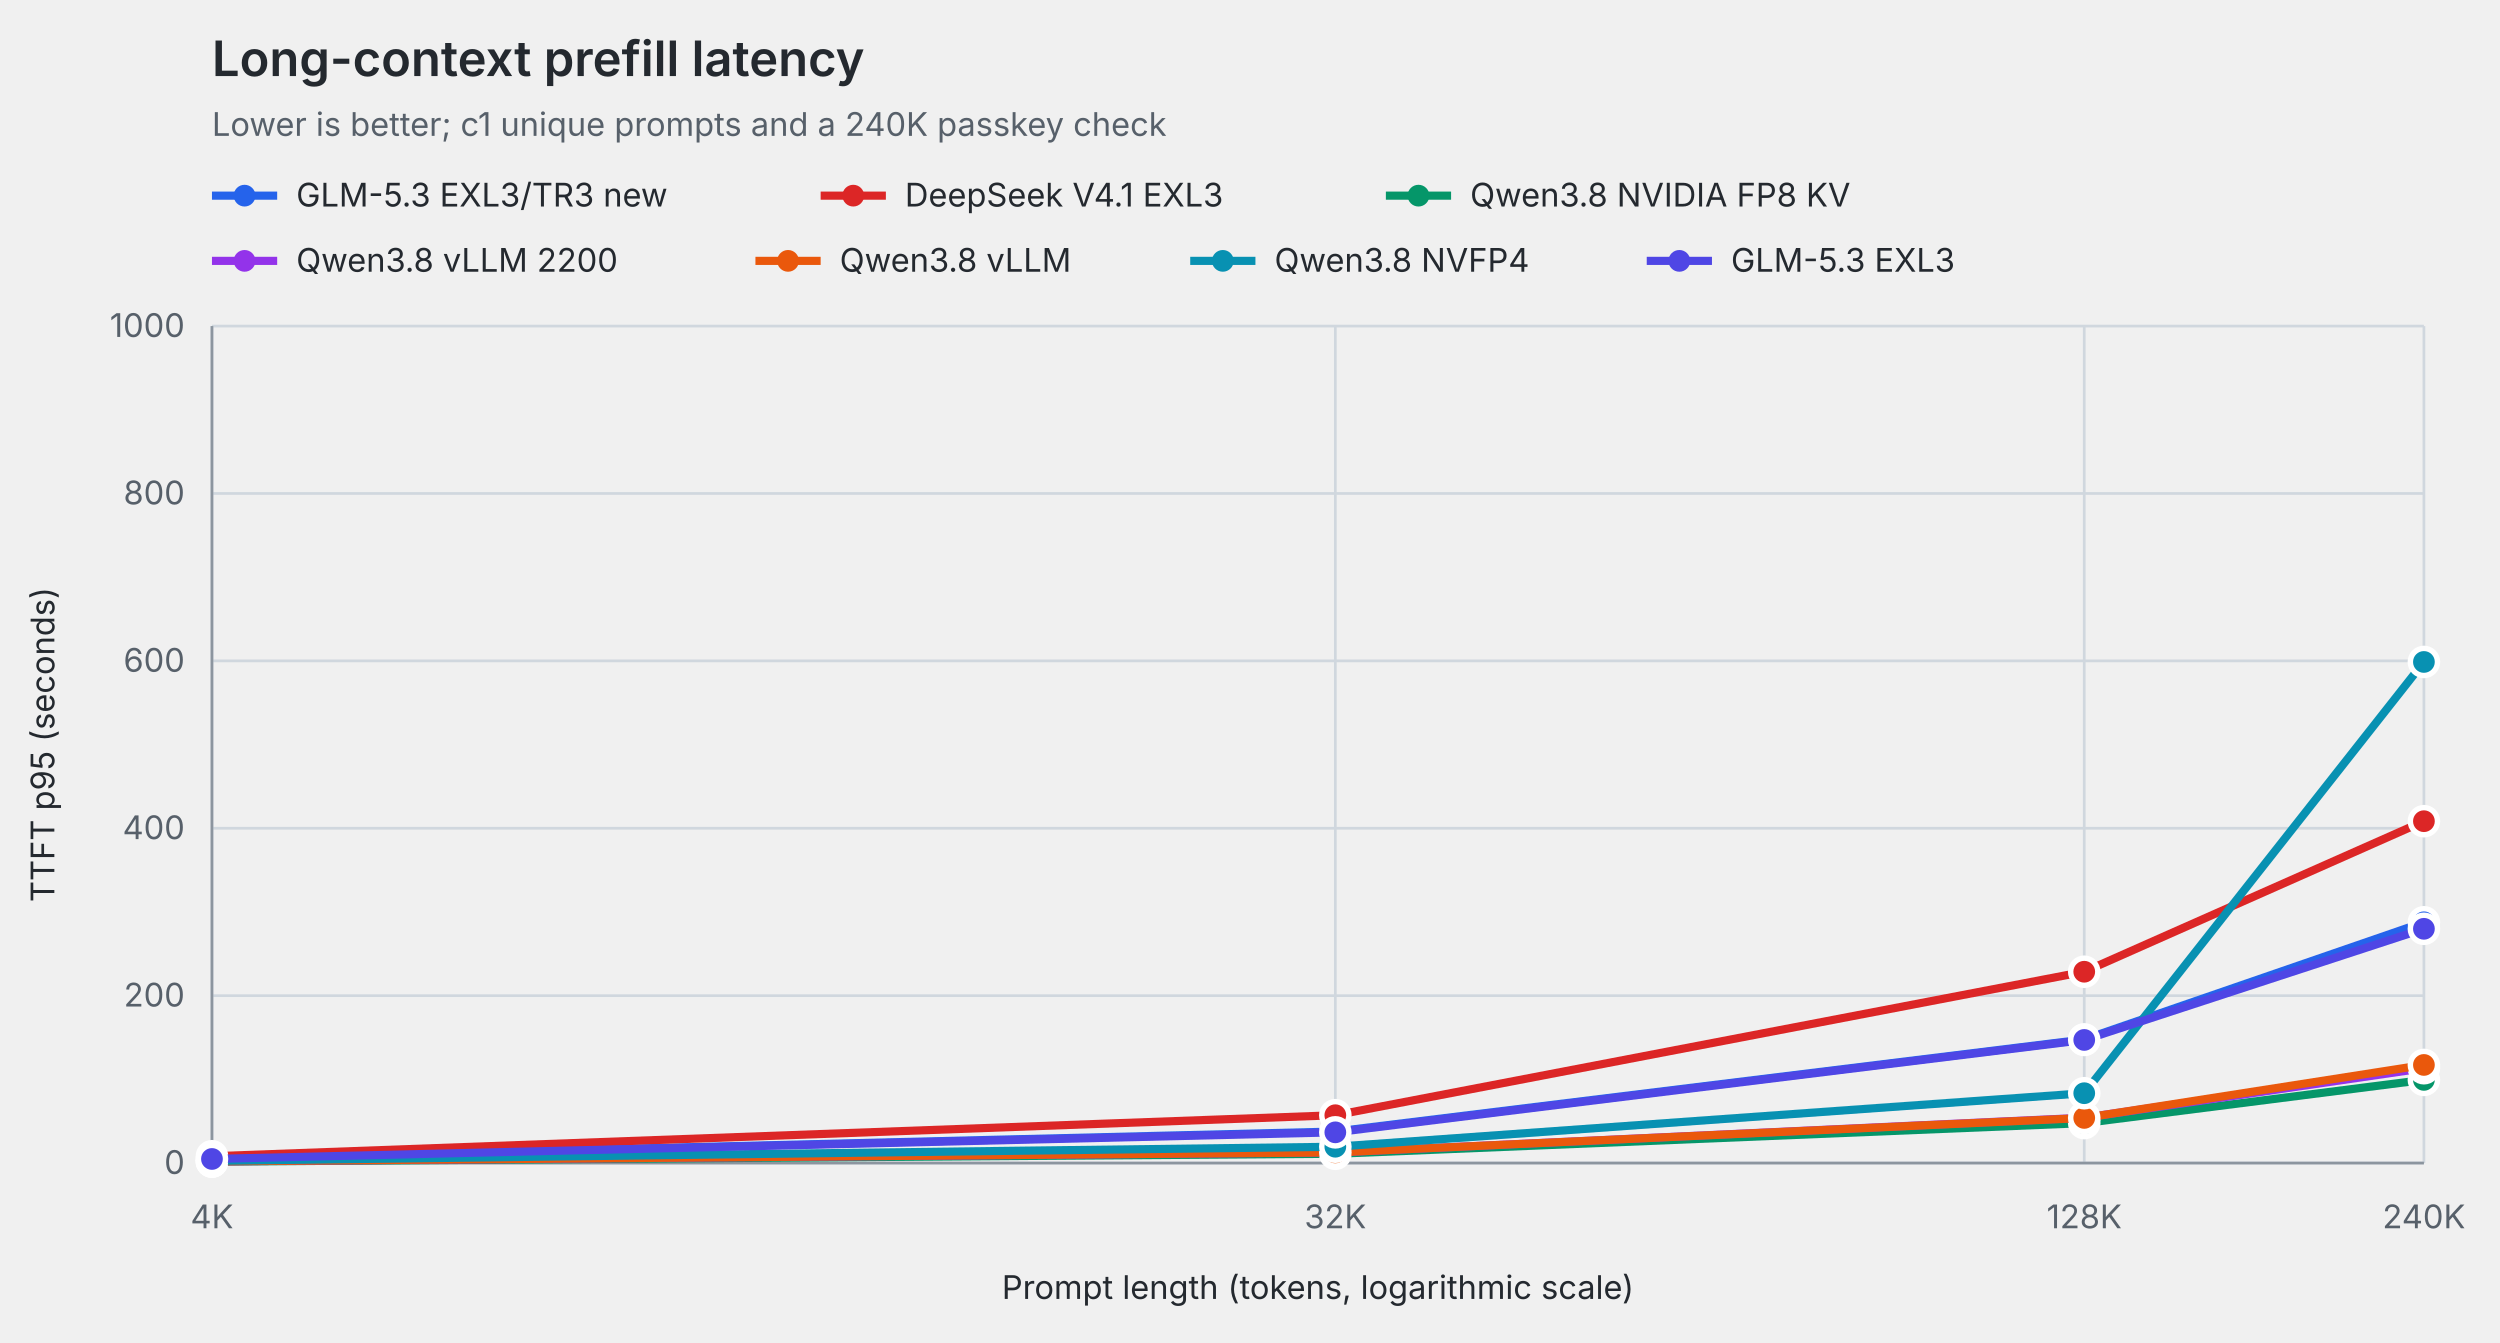
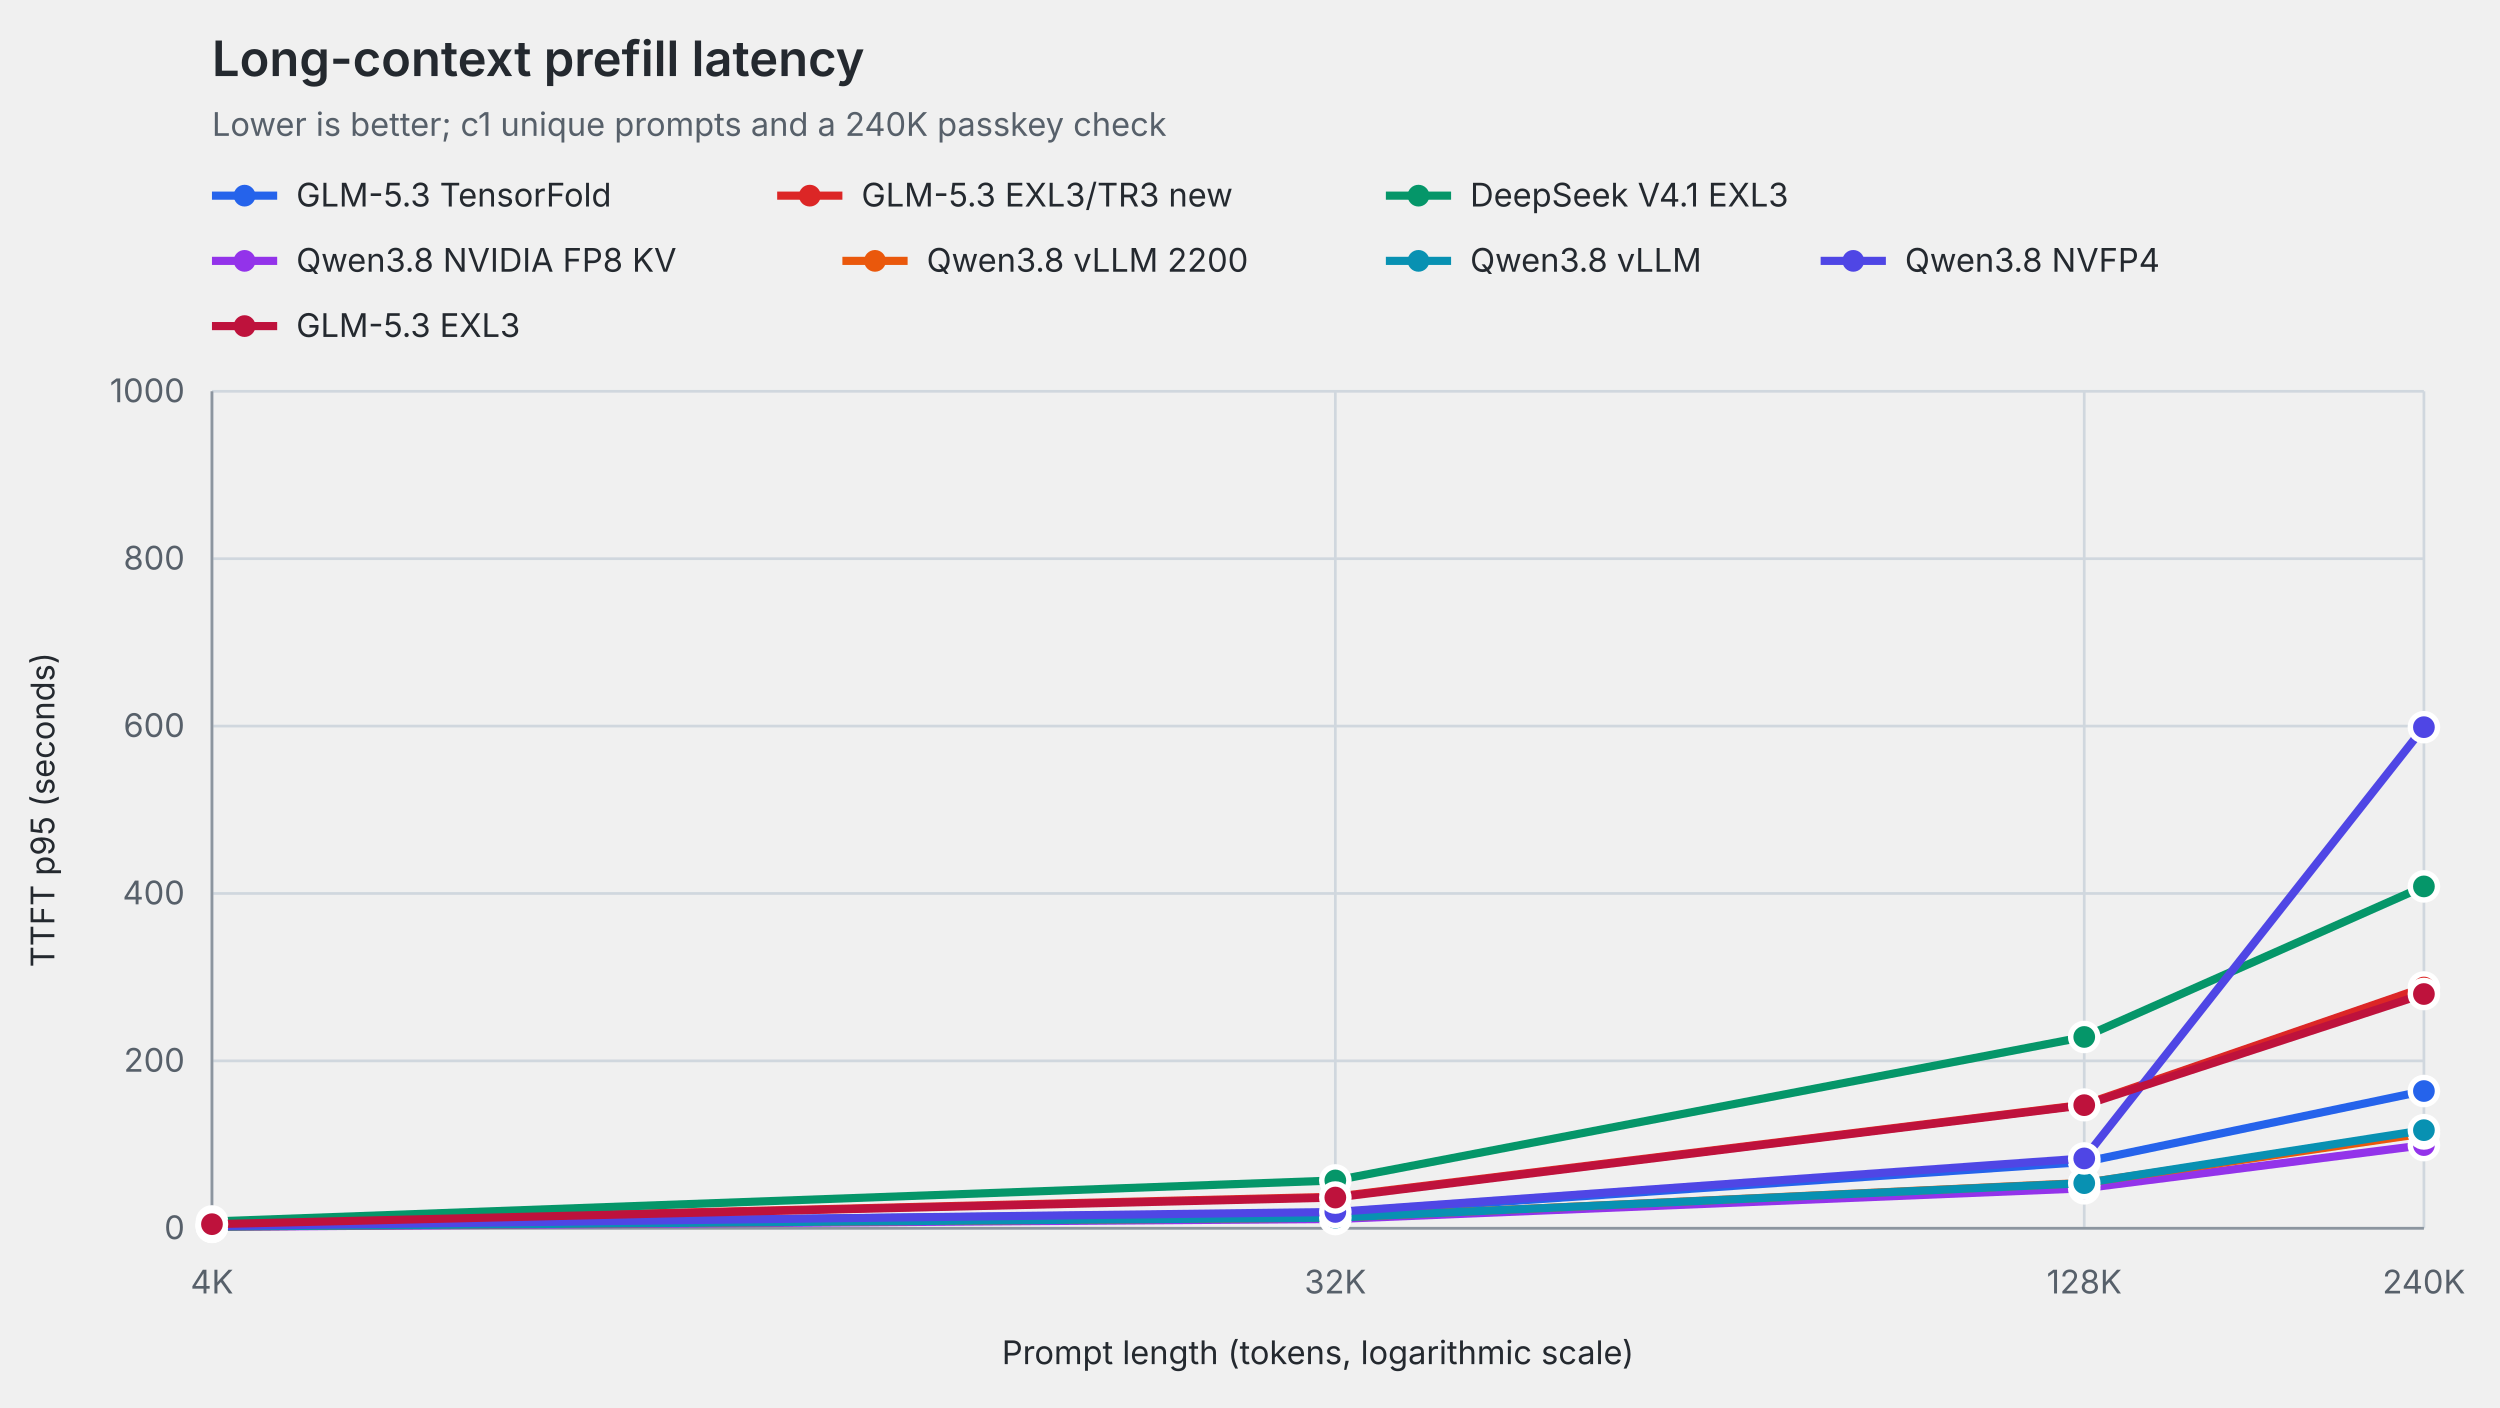
- <svg xmlns="http://www.w3.org/2000/svg" width="920" height="494" viewBox="0 0 920 494" role="img" aria-labelledby="title desc">
+ <svg xmlns="http://www.w3.org/2000/svg" width="920" height="518" viewBox="0 0 920 518" role="img" aria-labelledby="title desc">
  <style>
    :root { color-scheme: light dark; }
    text { font-family: ui-sans-serif, system-ui, -apple-system, BlinkMacSystemFont, "Segoe UI", sans-serif; fill: #24292f; font-size: 12px; }
    .title { font-size: 18px; font-weight: 600; }
    .subtitle, .tick { fill: #57606a; }
    .grid { stroke: #d0d7de; stroke-width: 1; }
    .axis { stroke: #8c959f; stroke-width: 1; }
    .series { fill: none; stroke-width: 3; stroke-linejoin: round; stroke-linecap: round; }
    .marker { stroke: #ffffff; stroke-width: 2; }
    @media (prefers-color-scheme: dark) {
      text { fill: #f0f6fc; }
      .subtitle, .tick { fill: #8c959f; }
      .grid { stroke: #30363d; }
      .axis { stroke: #6e7681; }
      .marker { stroke: #0d1117; }
    }
  </style>
  <text class="title" x="78" y="28">Long-context prefill latency</text>
  <text class="subtitle" x="78" y="50">Lower is better; c1 unique prompts and a 240K passkey check</text>
  <line x1="78" y1="72" x2="102" y2="72" stroke="#2563eb" stroke-width="3" stroke-dasharray="" />
  <circle cx="90" cy="72" r="4" fill="#2563eb" />
-   <text x="109" y="76">GLM-5.3 EXL3/TR3 new</text>
-   <line x1="302" y1="72" x2="326" y2="72" stroke="#dc2626" stroke-width="3" stroke-dasharray="" />
-   <circle cx="314" cy="72" r="4" fill="#dc2626" />
-   <text x="333" y="76">DeepSeek V4.1 EXL3</text>
+   <text x="109" y="76">GLM-5.3 TensorFold</text>
+   <line x1="286" y1="72" x2="310" y2="72" stroke="#dc2626" stroke-width="3" stroke-dasharray="" />
+   <circle cx="298" cy="72" r="4" fill="#dc2626" />
+   <text x="317" y="76">GLM-5.3 EXL3/TR3 new</text>
  <line x1="510" y1="72" x2="534" y2="72" stroke="#059669" stroke-width="3" stroke-dasharray="" />
  <circle cx="522" cy="72" r="4" fill="#059669" />
-   <text x="541" y="76">Qwen3.8 NVIDIA FP8 KV</text>
+   <text x="541" y="76">DeepSeek V4.1 EXL3</text>
  <line x1="78" y1="96" x2="102" y2="96" stroke="#9333ea" stroke-width="3" stroke-dasharray="" />
  <circle cx="90" cy="96" r="4" fill="#9333ea" />
-   <text x="109" y="100">Qwen3.8 vLLM 2200</text>
-   <line x1="278" y1="96" x2="302" y2="96" stroke="#ea580c" stroke-width="3" stroke-dasharray="" />
-   <circle cx="290" cy="96" r="4" fill="#ea580c" />
-   <text x="309" y="100">Qwen3.8 vLLM</text>
-   <line x1="438" y1="96" x2="462" y2="96" stroke="#0891b2" stroke-width="3" stroke-dasharray="" />
-   <circle cx="450" cy="96" r="4" fill="#0891b2" />
-   <text x="469" y="100">Qwen3.8 NVFP4</text>
-   <line x1="606" y1="96" x2="630" y2="96" stroke="#4f46e5" stroke-width="3" stroke-dasharray="" />
-   <circle cx="618" cy="96" r="4" fill="#4f46e5" />
-   <text x="637" y="100">GLM-5.3 EXL3</text>
-   <line class="grid" x1="78" y1="428.0" x2="892" y2="428.0" />
-   <text class="tick" x="68" y="432.0" text-anchor="end">0</text>
-   <line class="grid" x1="78" y1="366.4" x2="892" y2="366.4" />
-   <text class="tick" x="68" y="370.4" text-anchor="end">200</text>
-   <line class="grid" x1="78" y1="304.8" x2="892" y2="304.8" />
-   <text class="tick" x="68" y="308.8" text-anchor="end">400</text>
-   <line class="grid" x1="78" y1="243.2" x2="892" y2="243.2" />
-   <text class="tick" x="68" y="247.2" text-anchor="end">600</text>
-   <line class="grid" x1="78" y1="181.6" x2="892" y2="181.6" />
-   <text class="tick" x="68" y="185.6" text-anchor="end">800</text>
-   <line class="grid" x1="78" y1="120.0" x2="892" y2="120.0" />
-   <text class="tick" x="68" y="124.0" text-anchor="end">1000</text>
-   <line class="grid" x1="78.0" y1="120" x2="78.0" y2="428" />
-   <text class="tick" x="78.0" y="452" text-anchor="middle">4K</text>
-   <line class="grid" x1="491.4" y1="120" x2="491.4" y2="428" />
-   <text class="tick" x="491.4" y="452" text-anchor="middle">32K</text>
-   <line class="grid" x1="767.0" y1="120" x2="767.0" y2="428" />
-   <text class="tick" x="767.0" y="452" text-anchor="middle">128K</text>
-   <line class="grid" x1="892.0" y1="120" x2="892.0" y2="428" />
-   <text class="tick" x="892.0" y="452" text-anchor="middle">240K</text>
-   <line class="axis" x1="78" y1="428" x2="892" y2="428" />
-   <line class="axis" x1="78" y1="120" x2="78" y2="428" />
-   <text x="485.0" y="478" text-anchor="middle">Prompt length (tokens, logarithmic scale)</text>
-   <text transform="translate(20 274.0) rotate(-90)" text-anchor="middle">TTFT p95 (seconds)</text>
-   <path class="series" d="M 78.0 426.4 L 491.4 416.4 L 767.0 382.5 L 892.0 339.4" stroke="#2563eb" stroke-dasharray="" />
-   <circle class="marker" cx="78.0" cy="426.4" r="5" fill="#2563eb" />
-   <circle class="marker" cx="491.4" cy="416.4" r="5" fill="#2563eb" />
-   <circle class="marker" cx="767.0" cy="382.5" r="5" fill="#2563eb" />
-   <circle class="marker" cx="892.0" cy="339.4" r="5" fill="#2563eb" />
-   <path class="series" d="M 78.0 425.5 L 491.4 410.4 L 767.0 357.6 L 892.0 302.2" stroke="#dc2626" stroke-dasharray="" />
-   <circle class="marker" cx="78.0" cy="425.5" r="5" fill="#dc2626" />
-   <circle class="marker" cx="491.4" cy="410.4" r="5" fill="#dc2626" />
-   <circle class="marker" cx="767.0" cy="357.6" r="5" fill="#dc2626" />
-   <circle class="marker" cx="892.0" cy="302.2" r="5" fill="#dc2626" />
-   <path class="series" d="M 78.0 427.5 L 491.4 424.6 L 767.0 413.3 L 892.0 397.4" stroke="#059669" stroke-dasharray="" />
-   <circle class="marker" cx="78.0" cy="427.5" r="5" fill="#059669" />
-   <circle class="marker" cx="491.4" cy="424.6" r="5" fill="#059669" />
-   <circle class="marker" cx="767.0" cy="413.3" r="5" fill="#059669" />
-   <circle class="marker" cx="892.0" cy="397.4" r="5" fill="#059669" />
-   <path class="series" d="M 78.0 427.4 L 491.4 424.1 L 767.0 411.3 L 892.0 393.1" stroke="#9333ea" stroke-dasharray="" />
-   <circle class="marker" cx="78.0" cy="427.4" r="5" fill="#9333ea" />
-   <circle class="marker" cx="491.4" cy="424.1" r="5" fill="#9333ea" />
-   <circle class="marker" cx="767.0" cy="411.3" r="5" fill="#9333ea" />
-   <circle class="marker" cx="892.0" cy="393.1" r="5" fill="#9333ea" />
-   <path class="series" d="M 78.0 427.4 L 491.4 424.1 L 767.0 411.4 L 892.0 391.9" stroke="#ea580c" stroke-dasharray="" />
-   <circle class="marker" cx="78.0" cy="427.4" r="5" fill="#ea580c" />
-   <circle class="marker" cx="491.4" cy="424.1" r="5" fill="#ea580c" />
-   <circle class="marker" cx="767.0" cy="411.4" r="5" fill="#ea580c" />
-   <circle class="marker" cx="892.0" cy="391.9" r="5" fill="#ea580c" />
-   <path class="series" d="M 78.0 427.2 L 491.4 422.0 L 767.0 402.3 L 892.0 243.6" stroke="#0891b2" stroke-dasharray="" />
-   <circle class="marker" cx="78.0" cy="427.2" r="5" fill="#0891b2" />
-   <circle class="marker" cx="491.4" cy="422.0" r="5" fill="#0891b2" />
-   <circle class="marker" cx="767.0" cy="402.3" r="5" fill="#0891b2" />
-   <circle class="marker" cx="892.0" cy="243.6" r="5" fill="#0891b2" />
-   <path class="series" d="M 78.0 426.5 L 491.4 416.7 L 767.0 382.7 L 892.0 341.8" stroke="#4f46e5" stroke-dasharray="" />
-   <circle class="marker" cx="78.0" cy="426.5" r="5" fill="#4f46e5" />
-   <circle class="marker" cx="491.4" cy="416.7" r="5" fill="#4f46e5" />
-   <circle class="marker" cx="767.0" cy="382.7" r="5" fill="#4f46e5" />
-   <circle class="marker" cx="892.0" cy="341.8" r="5" fill="#4f46e5" />
+   <text x="109" y="100">Qwen3.8 NVIDIA FP8 KV</text>
+   <line x1="310" y1="96" x2="334" y2="96" stroke="#ea580c" stroke-width="3" stroke-dasharray="" />
+   <circle cx="322" cy="96" r="4" fill="#ea580c" />
+   <text x="341" y="100">Qwen3.8 vLLM 2200</text>
+   <line x1="510" y1="96" x2="534" y2="96" stroke="#0891b2" stroke-width="3" stroke-dasharray="" />
+   <circle cx="522" cy="96" r="4" fill="#0891b2" />
+   <text x="541" y="100">Qwen3.8 vLLM</text>
+   <line x1="670" y1="96" x2="694" y2="96" stroke="#4f46e5" stroke-width="3" stroke-dasharray="" />
+   <circle cx="682" cy="96" r="4" fill="#4f46e5" />
+   <text x="701" y="100">Qwen3.8 NVFP4</text>
+   <line x1="78" y1="120" x2="102" y2="120" stroke="#be123c" stroke-width="3" stroke-dasharray="" />
+   <circle cx="90" cy="120" r="4" fill="#be123c" />
+   <text x="109" y="124">GLM-5.3 EXL3</text>
+   <line class="grid" x1="78" y1="452.0" x2="892" y2="452.0" />
+   <text class="tick" x="68" y="456.0" text-anchor="end">0</text>
+   <line class="grid" x1="78" y1="390.4" x2="892" y2="390.4" />
+   <text class="tick" x="68" y="394.4" text-anchor="end">200</text>
+   <line class="grid" x1="78" y1="328.8" x2="892" y2="328.8" />
+   <text class="tick" x="68" y="332.8" text-anchor="end">400</text>
+   <line class="grid" x1="78" y1="267.2" x2="892" y2="267.2" />
+   <text class="tick" x="68" y="271.2" text-anchor="end">600</text>
+   <line class="grid" x1="78" y1="205.6" x2="892" y2="205.6" />
+   <text class="tick" x="68" y="209.6" text-anchor="end">800</text>
+   <line class="grid" x1="78" y1="144.0" x2="892" y2="144.0" />
+   <text class="tick" x="68" y="148.0" text-anchor="end">1000</text>
+   <line class="grid" x1="78.0" y1="144" x2="78.0" y2="452" />
+   <text class="tick" x="78.0" y="476" text-anchor="middle">4K</text>
+   <line class="grid" x1="491.4" y1="144" x2="491.4" y2="452" />
+   <text class="tick" x="491.4" y="476" text-anchor="middle">32K</text>
+   <line class="grid" x1="767.0" y1="144" x2="767.0" y2="452" />
+   <text class="tick" x="767.0" y="476" text-anchor="middle">128K</text>
+   <line class="grid" x1="892.0" y1="144" x2="892.0" y2="452" />
+   <text class="tick" x="892.0" y="476" text-anchor="middle">240K</text>
+   <line class="axis" x1="78" y1="452" x2="892" y2="452" />
+   <line class="axis" x1="78" y1="144" x2="78" y2="452" />
+   <text x="485.0" y="502" text-anchor="middle">Prompt length (tokens, logarithmic scale)</text>
+   <text transform="translate(20 298.0) rotate(-90)" text-anchor="middle">TTFT p95 (seconds)</text>
+   <path class="series" d="M 78.0 450.8 L 491.4 446.4 L 767.0 427.6 L 892.0 401.5" stroke="#2563eb" stroke-dasharray="" />
+   <circle class="marker" cx="78.0" cy="450.8" r="5" fill="#2563eb" />
+   <circle class="marker" cx="491.4" cy="446.4" r="5" fill="#2563eb" />
+   <circle class="marker" cx="767.0" cy="427.6" r="5" fill="#2563eb" />
+   <circle class="marker" cx="892.0" cy="401.5" r="5" fill="#2563eb" />
+   <path class="series" d="M 78.0 450.4 L 491.4 440.4 L 767.0 406.5 L 892.0 363.4" stroke="#dc2626" stroke-dasharray="" />
+   <circle class="marker" cx="78.0" cy="450.4" r="5" fill="#dc2626" />
+   <circle class="marker" cx="491.4" cy="440.4" r="5" fill="#dc2626" />
+   <circle class="marker" cx="767.0" cy="406.5" r="5" fill="#dc2626" />
+   <circle class="marker" cx="892.0" cy="363.4" r="5" fill="#dc2626" />
+   <path class="series" d="M 78.0 449.5 L 491.4 434.4 L 767.0 381.6 L 892.0 326.2" stroke="#059669" stroke-dasharray="" />
+   <circle class="marker" cx="78.0" cy="449.5" r="5" fill="#059669" />
+   <circle class="marker" cx="491.4" cy="434.4" r="5" fill="#059669" />
+   <circle class="marker" cx="767.0" cy="381.6" r="5" fill="#059669" />
+   <circle class="marker" cx="892.0" cy="326.2" r="5" fill="#059669" />
+   <path class="series" d="M 78.0 451.5 L 491.4 448.6 L 767.0 437.3 L 892.0 421.4" stroke="#9333ea" stroke-dasharray="" />
+   <circle class="marker" cx="78.0" cy="451.5" r="5" fill="#9333ea" />
+   <circle class="marker" cx="491.4" cy="448.6" r="5" fill="#9333ea" />
+   <circle class="marker" cx="767.0" cy="437.3" r="5" fill="#9333ea" />
+   <circle class="marker" cx="892.0" cy="421.4" r="5" fill="#9333ea" />
+   <path class="series" d="M 78.0 451.4 L 491.4 448.1 L 767.0 435.3 L 892.0 417.1" stroke="#ea580c" stroke-dasharray="" />
+   <circle class="marker" cx="78.0" cy="451.4" r="5" fill="#ea580c" />
+   <circle class="marker" cx="491.4" cy="448.1" r="5" fill="#ea580c" />
+   <circle class="marker" cx="767.0" cy="435.3" r="5" fill="#ea580c" />
+   <circle class="marker" cx="892.0" cy="417.1" r="5" fill="#ea580c" />
+   <path class="series" d="M 78.0 451.4 L 491.4 448.1 L 767.0 435.4 L 892.0 415.9" stroke="#0891b2" stroke-dasharray="" />
+   <circle class="marker" cx="78.0" cy="451.4" r="5" fill="#0891b2" />
+   <circle class="marker" cx="491.4" cy="448.1" r="5" fill="#0891b2" />
+   <circle class="marker" cx="767.0" cy="435.4" r="5" fill="#0891b2" />
+   <circle class="marker" cx="892.0" cy="415.9" r="5" fill="#0891b2" />
+   <path class="series" d="M 78.0 451.2 L 491.4 446.0 L 767.0 426.3 L 892.0 267.6" stroke="#4f46e5" stroke-dasharray="" />
+   <circle class="marker" cx="78.0" cy="451.2" r="5" fill="#4f46e5" />
+   <circle class="marker" cx="491.4" cy="446.0" r="5" fill="#4f46e5" />
+   <circle class="marker" cx="767.0" cy="426.3" r="5" fill="#4f46e5" />
+   <circle class="marker" cx="892.0" cy="267.6" r="5" fill="#4f46e5" />
+   <path class="series" d="M 78.0 450.5 L 491.4 440.7 L 767.0 406.7 L 892.0 365.8" stroke="#be123c" stroke-dasharray="" />
+   <circle class="marker" cx="78.0" cy="450.5" r="5" fill="#be123c" />
+   <circle class="marker" cx="491.4" cy="440.7" r="5" fill="#be123c" />
+   <circle class="marker" cx="767.0" cy="406.7" r="5" fill="#be123c" />
+   <circle class="marker" cx="892.0" cy="365.8" r="5" fill="#be123c" />
</svg>
